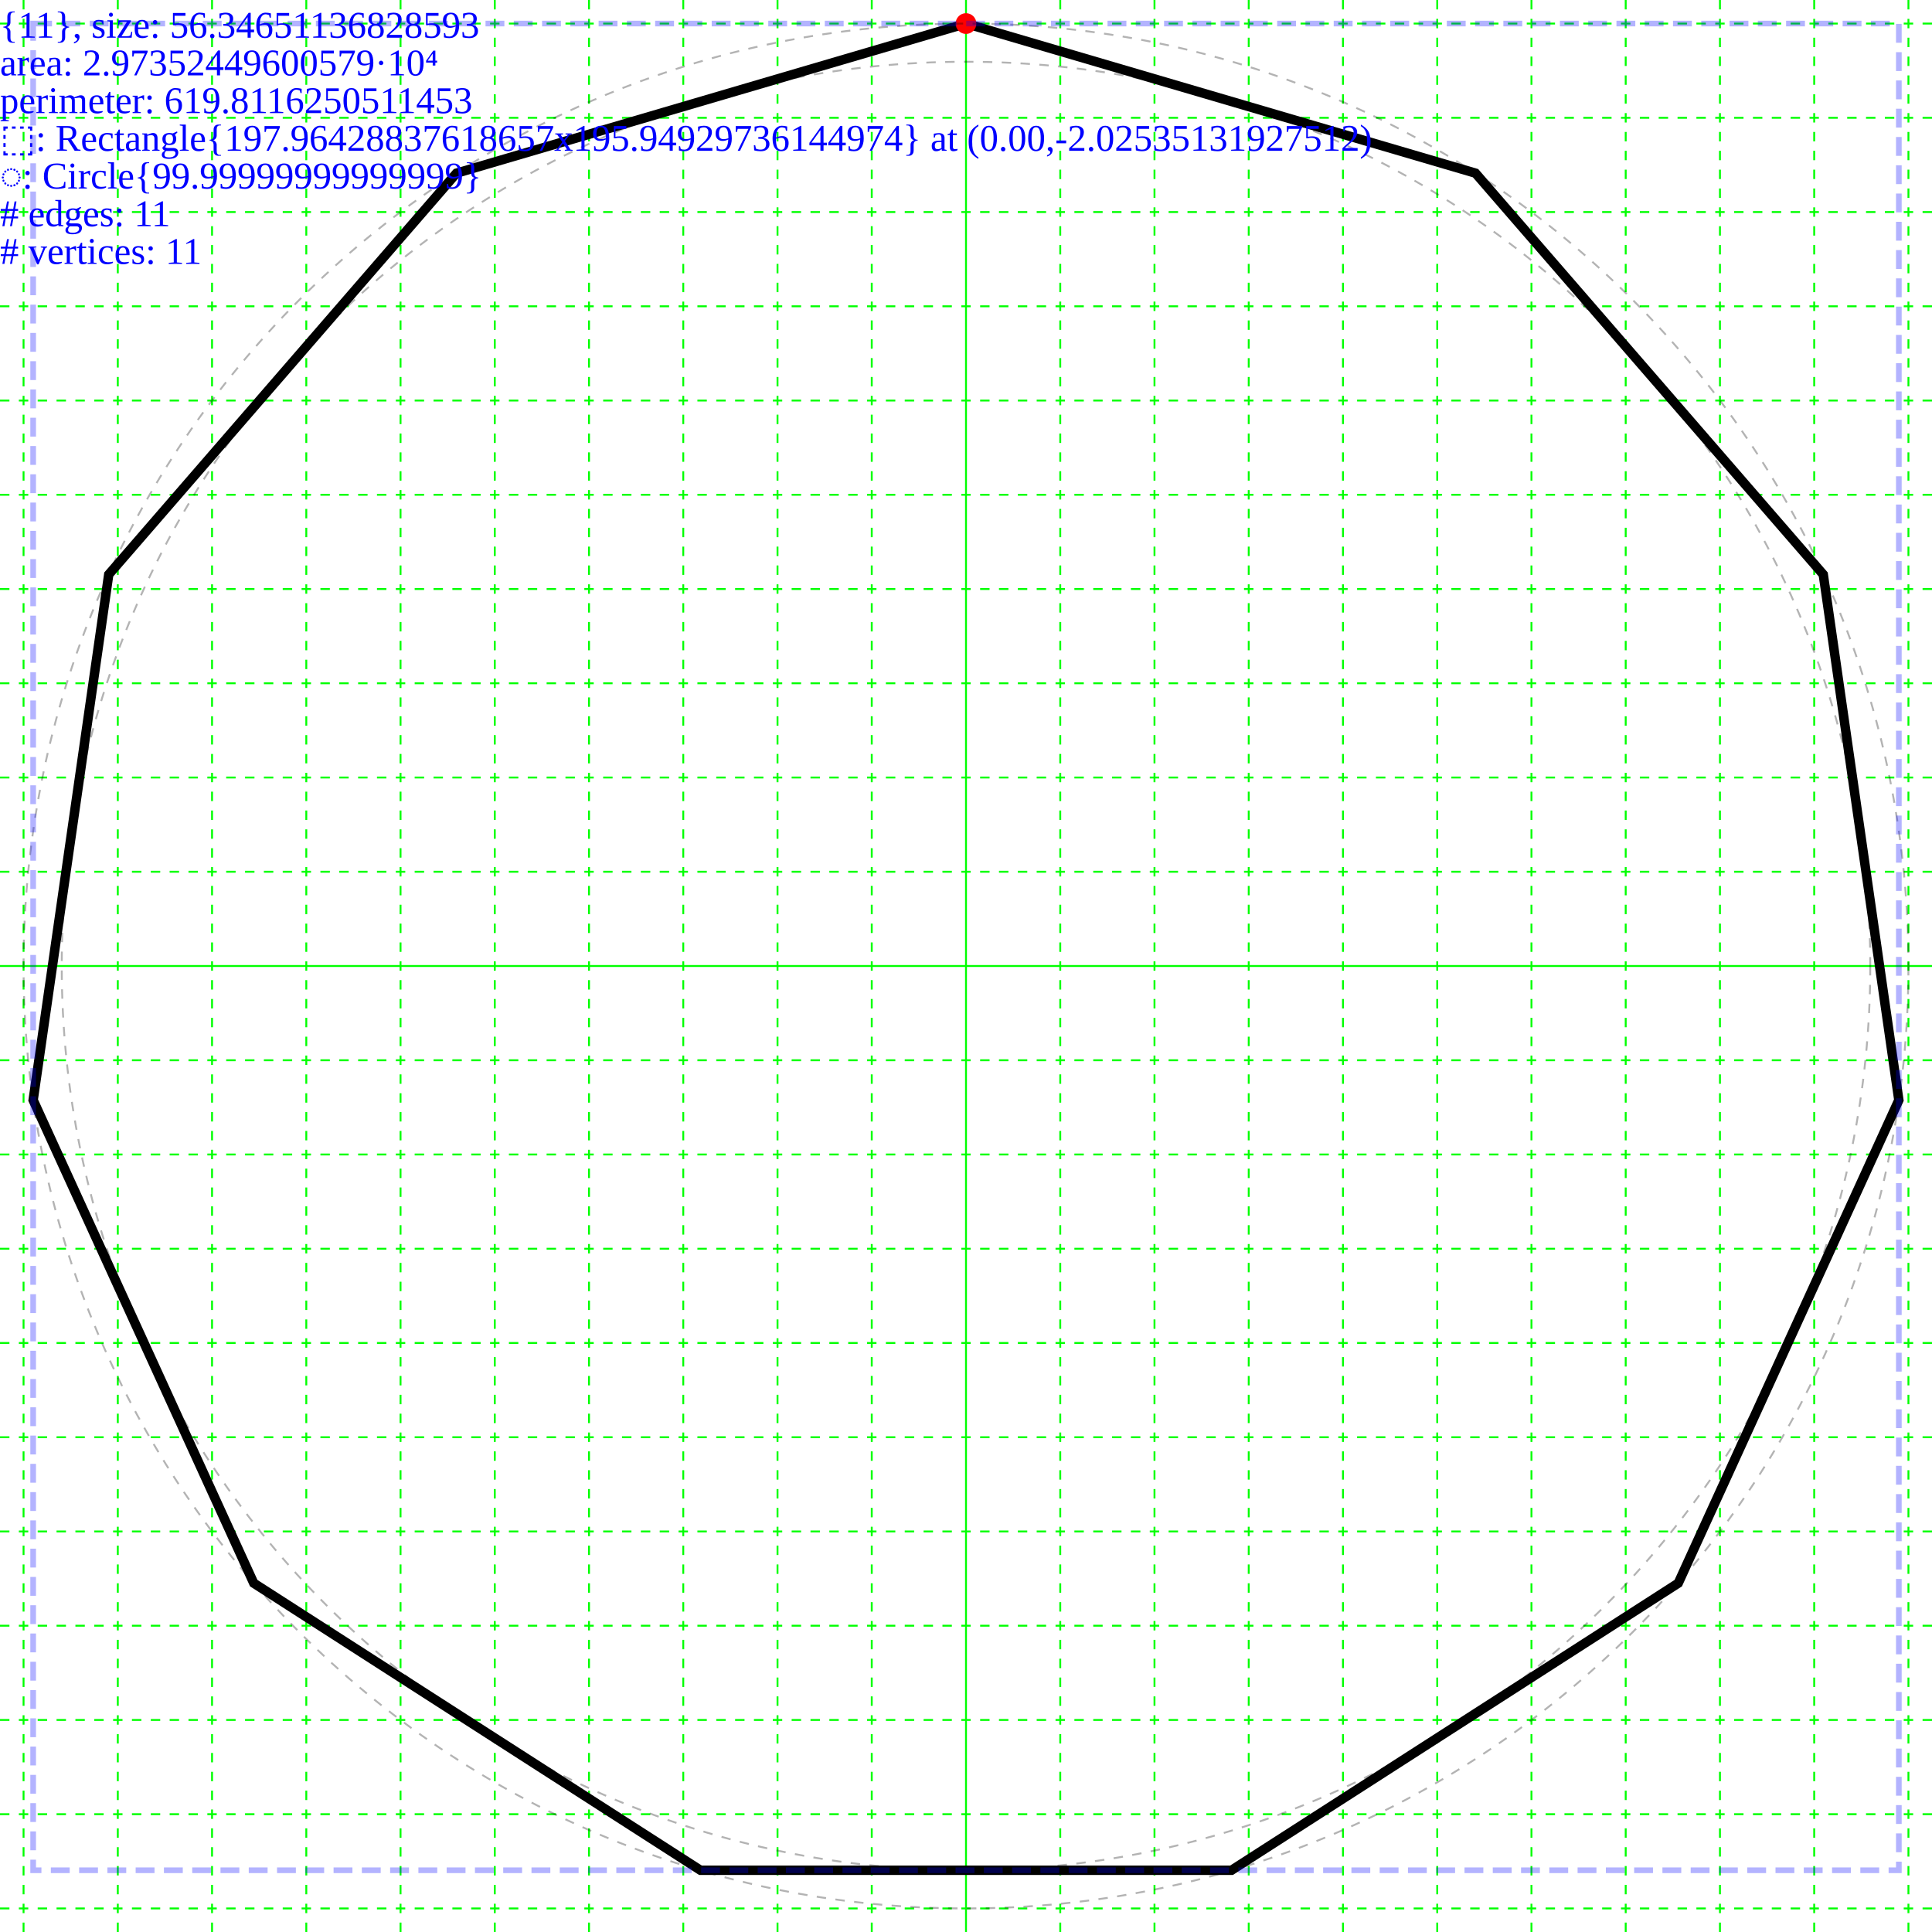
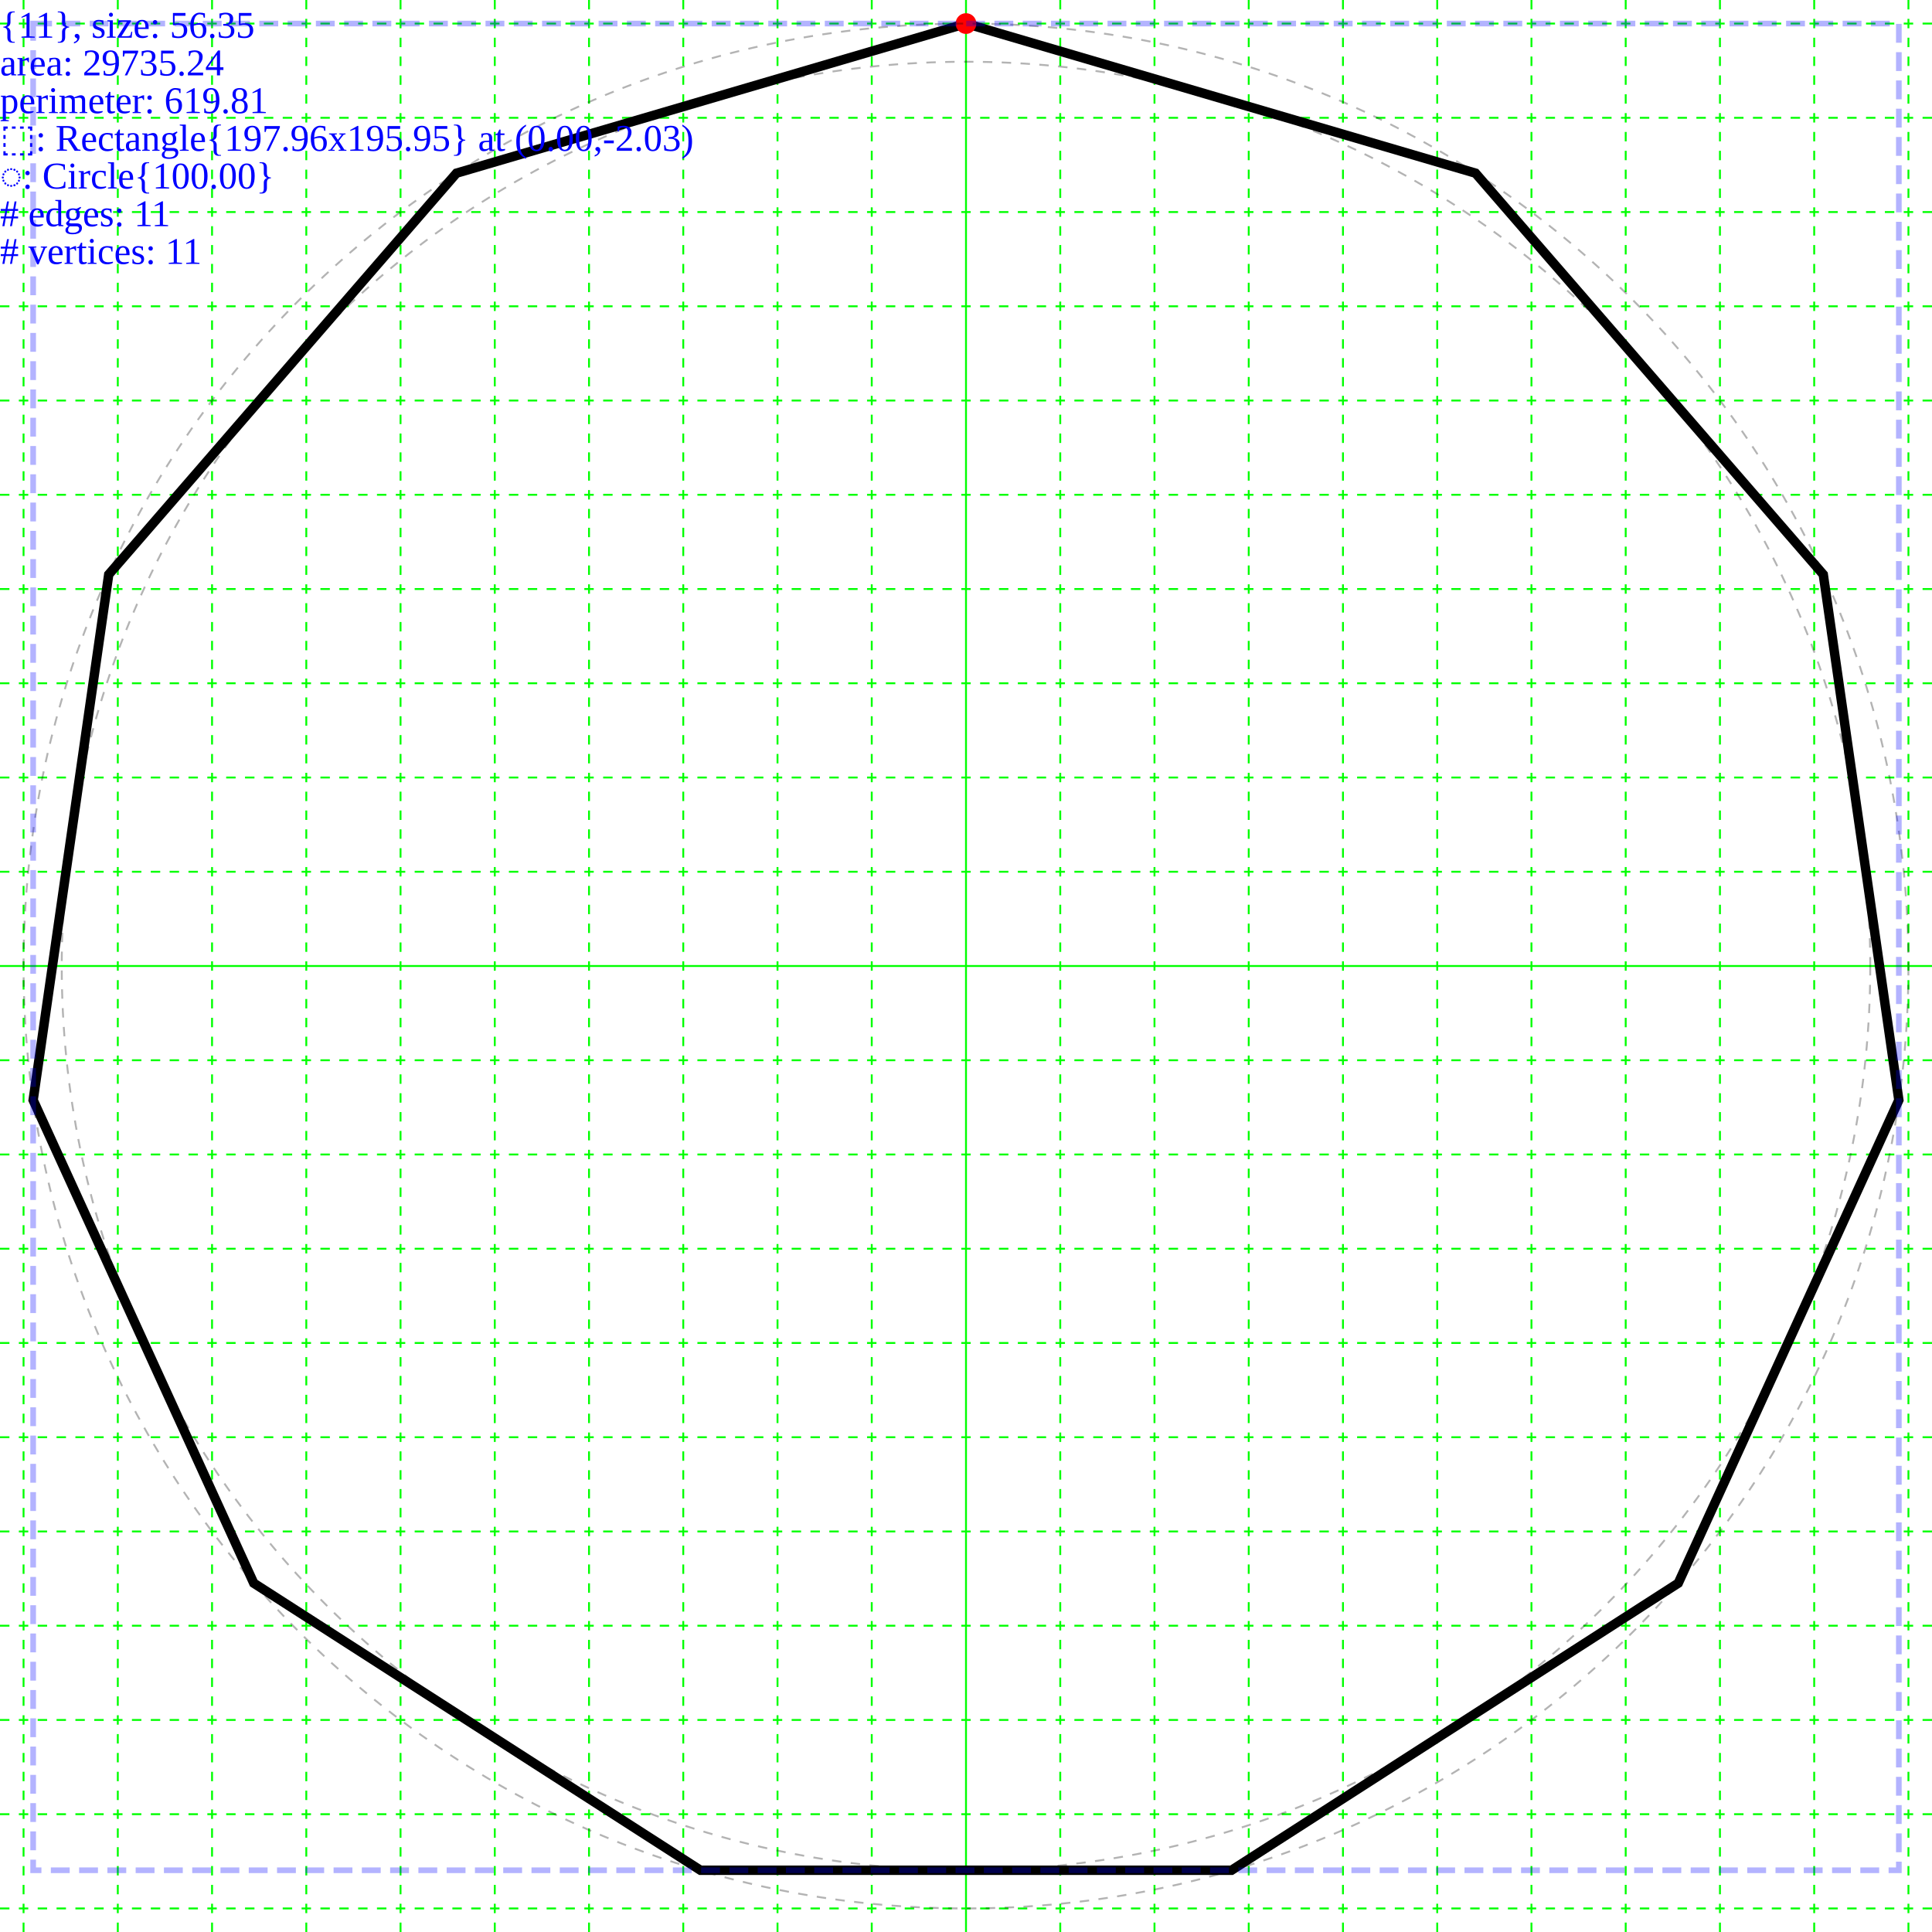
<svg xmlns="http://www.w3.org/2000/svg" height="205.0" width="205.0">
  <g transform="translate(102.5,102.5)">
    <g id="grid">
      <line stroke="#00ff00" stroke-width="0.2" x1="0" x2="0" y1="-102.5" y2="102.5" />
      <line stroke="#00ff00" stroke-dasharray="1,1" stroke-width="0.2" x1="10.0" x2="10.0" y1="-102.5" y2="102.5" />
      <line stroke="#00ff00" stroke-dasharray="1,1" stroke-width="0.2" x1="-10.0" x2="-10.0" y1="-102.5" y2="102.5" />
      <line stroke="#00ff00" stroke-dasharray="1,1" stroke-width="0.2" x1="20.0" x2="20.0" y1="-102.5" y2="102.5" />
      <line stroke="#00ff00" stroke-dasharray="1,1" stroke-width="0.2" x1="-20.0" x2="-20.0" y1="-102.5" y2="102.5" />
      <line stroke="#00ff00" stroke-dasharray="1,1" stroke-width="0.2" x1="30.0" x2="30.0" y1="-102.5" y2="102.5" />
      <line stroke="#00ff00" stroke-dasharray="1,1" stroke-width="0.2" x1="-30.0" x2="-30.0" y1="-102.5" y2="102.5" />
      <line stroke="#00ff00" stroke-dasharray="1,1" stroke-width="0.2" x1="40.0" x2="40.0" y1="-102.5" y2="102.5" />
      <line stroke="#00ff00" stroke-dasharray="1,1" stroke-width="0.2" x1="-40.0" x2="-40.0" y1="-102.5" y2="102.5" />
      <line stroke="#00ff00" stroke-dasharray="1,1" stroke-width="0.2" x1="50.0" x2="50.0" y1="-102.5" y2="102.5" />
      <line stroke="#00ff00" stroke-dasharray="1,1" stroke-width="0.2" x1="-50.0" x2="-50.0" y1="-102.5" y2="102.5" />
      <line stroke="#00ff00" stroke-dasharray="1,1" stroke-width="0.2" x1="60.0" x2="60.0" y1="-102.5" y2="102.5" />
      <line stroke="#00ff00" stroke-dasharray="1,1" stroke-width="0.2" x1="-60.0" x2="-60.0" y1="-102.5" y2="102.5" />
      <line stroke="#00ff00" stroke-dasharray="1,1" stroke-width="0.2" x1="70.0" x2="70.0" y1="-102.5" y2="102.5" />
      <line stroke="#00ff00" stroke-dasharray="1,1" stroke-width="0.2" x1="-70.0" x2="-70.0" y1="-102.5" y2="102.5" />
      <line stroke="#00ff00" stroke-dasharray="1,1" stroke-width="0.2" x1="80.0" x2="80.0" y1="-102.5" y2="102.5" />
      <line stroke="#00ff00" stroke-dasharray="1,1" stroke-width="0.2" x1="-80.0" x2="-80.0" y1="-102.5" y2="102.5" />
      <line stroke="#00ff00" stroke-dasharray="1,1" stroke-width="0.2" x1="90.0" x2="90.0" y1="-102.5" y2="102.5" />
      <line stroke="#00ff00" stroke-dasharray="1,1" stroke-width="0.2" x1="-90.0" x2="-90.0" y1="-102.5" y2="102.5" />
      <line stroke="#00ff00" stroke-dasharray="1,1" stroke-width="0.2" x1="100.0" x2="100.0" y1="-102.5" y2="102.5" />
      <line stroke="#00ff00" stroke-dasharray="1,1" stroke-width="0.2" x1="-100.0" x2="-100.0" y1="-102.5" y2="102.5" />
      <line stroke="#00ff00" stroke-dasharray="1,1" stroke-width="0.2" x1="110.0" x2="110.0" y1="-102.5" y2="102.5" />
      <line stroke="#00ff00" stroke-dasharray="1,1" stroke-width="0.2" x1="-110.0" x2="-110.0" y1="-102.5" y2="102.5" />
      <line stroke="#00ff00" stroke-width="0.2" x1="-102.5" x2="102.5" y1="0" y2="0" />
      <line stroke="#00ff00" stroke-dasharray="1,1" stroke-width="0.2" x1="-102.5" x2="102.5" y1="10.0" y2="10.0" />
      <line stroke="#00ff00" stroke-dasharray="1,1" stroke-width="0.2" x1="-102.5" x2="102.5" y1="-10.0" y2="-10.0" />
      <line stroke="#00ff00" stroke-dasharray="1,1" stroke-width="0.2" x1="-102.5" x2="102.5" y1="20.0" y2="20.0" />
      <line stroke="#00ff00" stroke-dasharray="1,1" stroke-width="0.2" x1="-102.5" x2="102.5" y1="-20.0" y2="-20.0" />
      <line stroke="#00ff00" stroke-dasharray="1,1" stroke-width="0.2" x1="-102.5" x2="102.5" y1="30.0" y2="30.0" />
      <line stroke="#00ff00" stroke-dasharray="1,1" stroke-width="0.2" x1="-102.5" x2="102.5" y1="-30.0" y2="-30.0" />
      <line stroke="#00ff00" stroke-dasharray="1,1" stroke-width="0.2" x1="-102.5" x2="102.5" y1="40.0" y2="40.0" />
      <line stroke="#00ff00" stroke-dasharray="1,1" stroke-width="0.2" x1="-102.5" x2="102.5" y1="-40.0" y2="-40.0" />
      <line stroke="#00ff00" stroke-dasharray="1,1" stroke-width="0.2" x1="-102.5" x2="102.5" y1="50.0" y2="50.0" />
      <line stroke="#00ff00" stroke-dasharray="1,1" stroke-width="0.2" x1="-102.5" x2="102.5" y1="-50.0" y2="-50.0" />
      <line stroke="#00ff00" stroke-dasharray="1,1" stroke-width="0.2" x1="-102.5" x2="102.5" y1="60.0" y2="60.0" />
      <line stroke="#00ff00" stroke-dasharray="1,1" stroke-width="0.2" x1="-102.5" x2="102.5" y1="-60.0" y2="-60.0" />
      <line stroke="#00ff00" stroke-dasharray="1,1" stroke-width="0.2" x1="-102.5" x2="102.5" y1="70.0" y2="70.0" />
      <line stroke="#00ff00" stroke-dasharray="1,1" stroke-width="0.2" x1="-102.5" x2="102.5" y1="-70.0" y2="-70.0" />
      <line stroke="#00ff00" stroke-dasharray="1,1" stroke-width="0.2" x1="-102.5" x2="102.5" y1="80.0" y2="80.0" />
      <line stroke="#00ff00" stroke-dasharray="1,1" stroke-width="0.2" x1="-102.5" x2="102.5" y1="-80.0" y2="-80.0" />
      <line stroke="#00ff00" stroke-dasharray="1,1" stroke-width="0.2" x1="-102.5" x2="102.5" y1="90.0" y2="90.0" />
      <line stroke="#00ff00" stroke-dasharray="1,1" stroke-width="0.2" x1="-102.5" x2="102.5" y1="-90.0" y2="-90.0" />
      <line stroke="#00ff00" stroke-dasharray="1,1" stroke-width="0.2" x1="-102.5" x2="102.5" y1="100.0" y2="100.0" />
      <line stroke="#00ff00" stroke-dasharray="1,1" stroke-width="0.2" x1="-102.5" x2="102.5" y1="-100.0" y2="-100.0" />
      <line stroke="#00ff00" stroke-dasharray="1,1" stroke-width="0.2" x1="-102.5" x2="102.5" y1="110.0" y2="110.0" />
      <line stroke="#00ff00" stroke-dasharray="1,1" stroke-width="0.2" x1="-102.5" x2="102.5" y1="-110.0" y2="-110.0" />
      <line stroke="#00ff00" stroke-dasharray="1,1" stroke-width="0.2" x1="-102.5" x2="102.5" y1="120.0" y2="120.0" />
      <line stroke="#00ff00" stroke-dasharray="1,1" stroke-width="0.2" x1="-102.5" x2="102.5" y1="-120.0" y2="-120.0" />
      <line stroke="#00ff00" stroke-dasharray="1,1" stroke-width="0.2" x1="-102.5" x2="102.5" y1="130.0" y2="130.0" />
      <line stroke="#00ff00" stroke-dasharray="1,1" stroke-width="0.2" x1="-102.5" x2="102.5" y1="-130.0" y2="-130.0" />
      <line stroke="#00ff00" stroke-dasharray="1,1" stroke-width="0.2" x1="-102.5" x2="102.5" y1="140.0" y2="140.0" />
      <line stroke="#00ff00" stroke-dasharray="1,1" stroke-width="0.2" x1="-102.5" x2="102.5" y1="-140.0" y2="-140.0" />
      <line stroke="#00ff00" stroke-dasharray="1,1" stroke-width="0.2" x1="-102.5" x2="102.5" y1="150.0" y2="150.0" />
      <line stroke="#00ff00" stroke-dasharray="1,1" stroke-width="0.2" x1="-102.5" x2="102.5" y1="-150.0" y2="-150.0" />
      <line stroke="#00ff00" stroke-dasharray="1,1" stroke-width="0.2" x1="-102.5" x2="102.5" y1="160.0" y2="160.0" />
      <line stroke="#00ff00" stroke-dasharray="1,1" stroke-width="0.2" x1="-102.5" x2="102.5" y1="-160.0" y2="-160.0" />
      <line stroke="#00ff00" stroke-dasharray="1,1" stroke-width="0.2" x1="-102.5" x2="102.5" y1="170.0" y2="170.0" />
      <line stroke="#00ff00" stroke-dasharray="1,1" stroke-width="0.2" x1="-102.5" x2="102.5" y1="-170.0" y2="-170.0" />
      <line stroke="#00ff00" stroke-dasharray="1,1" stroke-width="0.2" x1="-102.5" x2="102.5" y1="180.0" y2="180.0" />
      <line stroke="#00ff00" stroke-dasharray="1,1" stroke-width="0.2" x1="-102.5" x2="102.5" y1="-180.0" y2="-180.0" />
      <line stroke="#00ff00" stroke-dasharray="1,1" stroke-width="0.2" x1="-102.5" x2="102.5" y1="190.0" y2="190.0" />
      <line stroke="#00ff00" stroke-dasharray="1,1" stroke-width="0.2" x1="-102.5" x2="102.5" y1="-190.0" y2="-190.0" />
      <line stroke="#00ff00" stroke-dasharray="1,1" stroke-width="0.2" x1="-102.5" x2="102.5" y1="200.0" y2="200.0" />
      <line stroke="#00ff00" stroke-dasharray="1,1" stroke-width="0.2" x1="-102.5" x2="102.5" y1="-200.0" y2="-200.0" />
      <line stroke="#00ff00" stroke-dasharray="1,1" stroke-width="0.2" x1="-102.5" x2="102.5" y1="210.0" y2="210.0" />
      <line stroke="#00ff00" stroke-dasharray="1,1" stroke-width="0.2" x1="-102.5" x2="102.5" y1="-210.0" y2="-210.0" />
    </g>
    <g>
      <polygon fill="none" points="6.123233995736765E-15,-100 54.064,-84.125 90.963,-41.542 98.982,14.231 75.575,65.486 28.173,95.949 -28.173,95.949 -75.575,65.486 -98.982,14.231 -90.963,-41.542 -54.064,-84.125" stroke="black" stroke-width="1" />
      <circle cx="6.123233995736765E-15" cy="-100" fill="#ff0000" r="1.1" />
      <circle fill="none" r="95.949" stroke="black" stroke-dasharray="1,1" stroke-opacity="0.3" stroke-width="0.2" />
      <circle fill="none" r="100" stroke="black" stroke-dasharray="1,1" stroke-opacity="0.3" stroke-width="0.2" />
      <rect fill="none" height="195.949" stroke="blue" stroke-dasharray="2,1" stroke-opacity="0.3" stroke-width="0.6" width="197.964" x="-98.982" y="-100.0" />
    </g>
  </g>
  <g>
    <text fill="blue" font-size="4.0" id="info" x="0" y="0">
-       <tspan dy="4.0" x="0">{11}, size: 56.34651136828593</tspan>
-       <tspan dy="4.0" x="0">area: 2.97352449600579·10⁴</tspan>
-       <tspan dy="4.0" x="0">perimeter: 619.8116250511453</tspan>
-       <tspan dy="4.0" x="0">⬚: Rectangle{197.96428837618657x195.94929736144974} at (0.00,-2.02535131927512)</tspan>
-       <tspan dy="4.0" x="0">◌: Circle{99.99999999999999}</tspan>
+       <tspan dy="4.0" x="0">{11}, size: 56.35</tspan>
+       <tspan dy="4.0" x="0">area: 29735.24</tspan>
+       <tspan dy="4.0" x="0">perimeter: 619.81</tspan>
+       <tspan dy="4.0" x="0">⬚: Rectangle{197.96x195.95} at (0.00,-2.03)</tspan>
+       <tspan dy="4.0" x="0">◌: Circle{100.00}</tspan>
      <tspan dy="4.0" x="0"># edges: 11</tspan>
      <tspan dy="4.0" x="0"># vertices: 11</tspan>
    </text>
  </g>
</svg>
